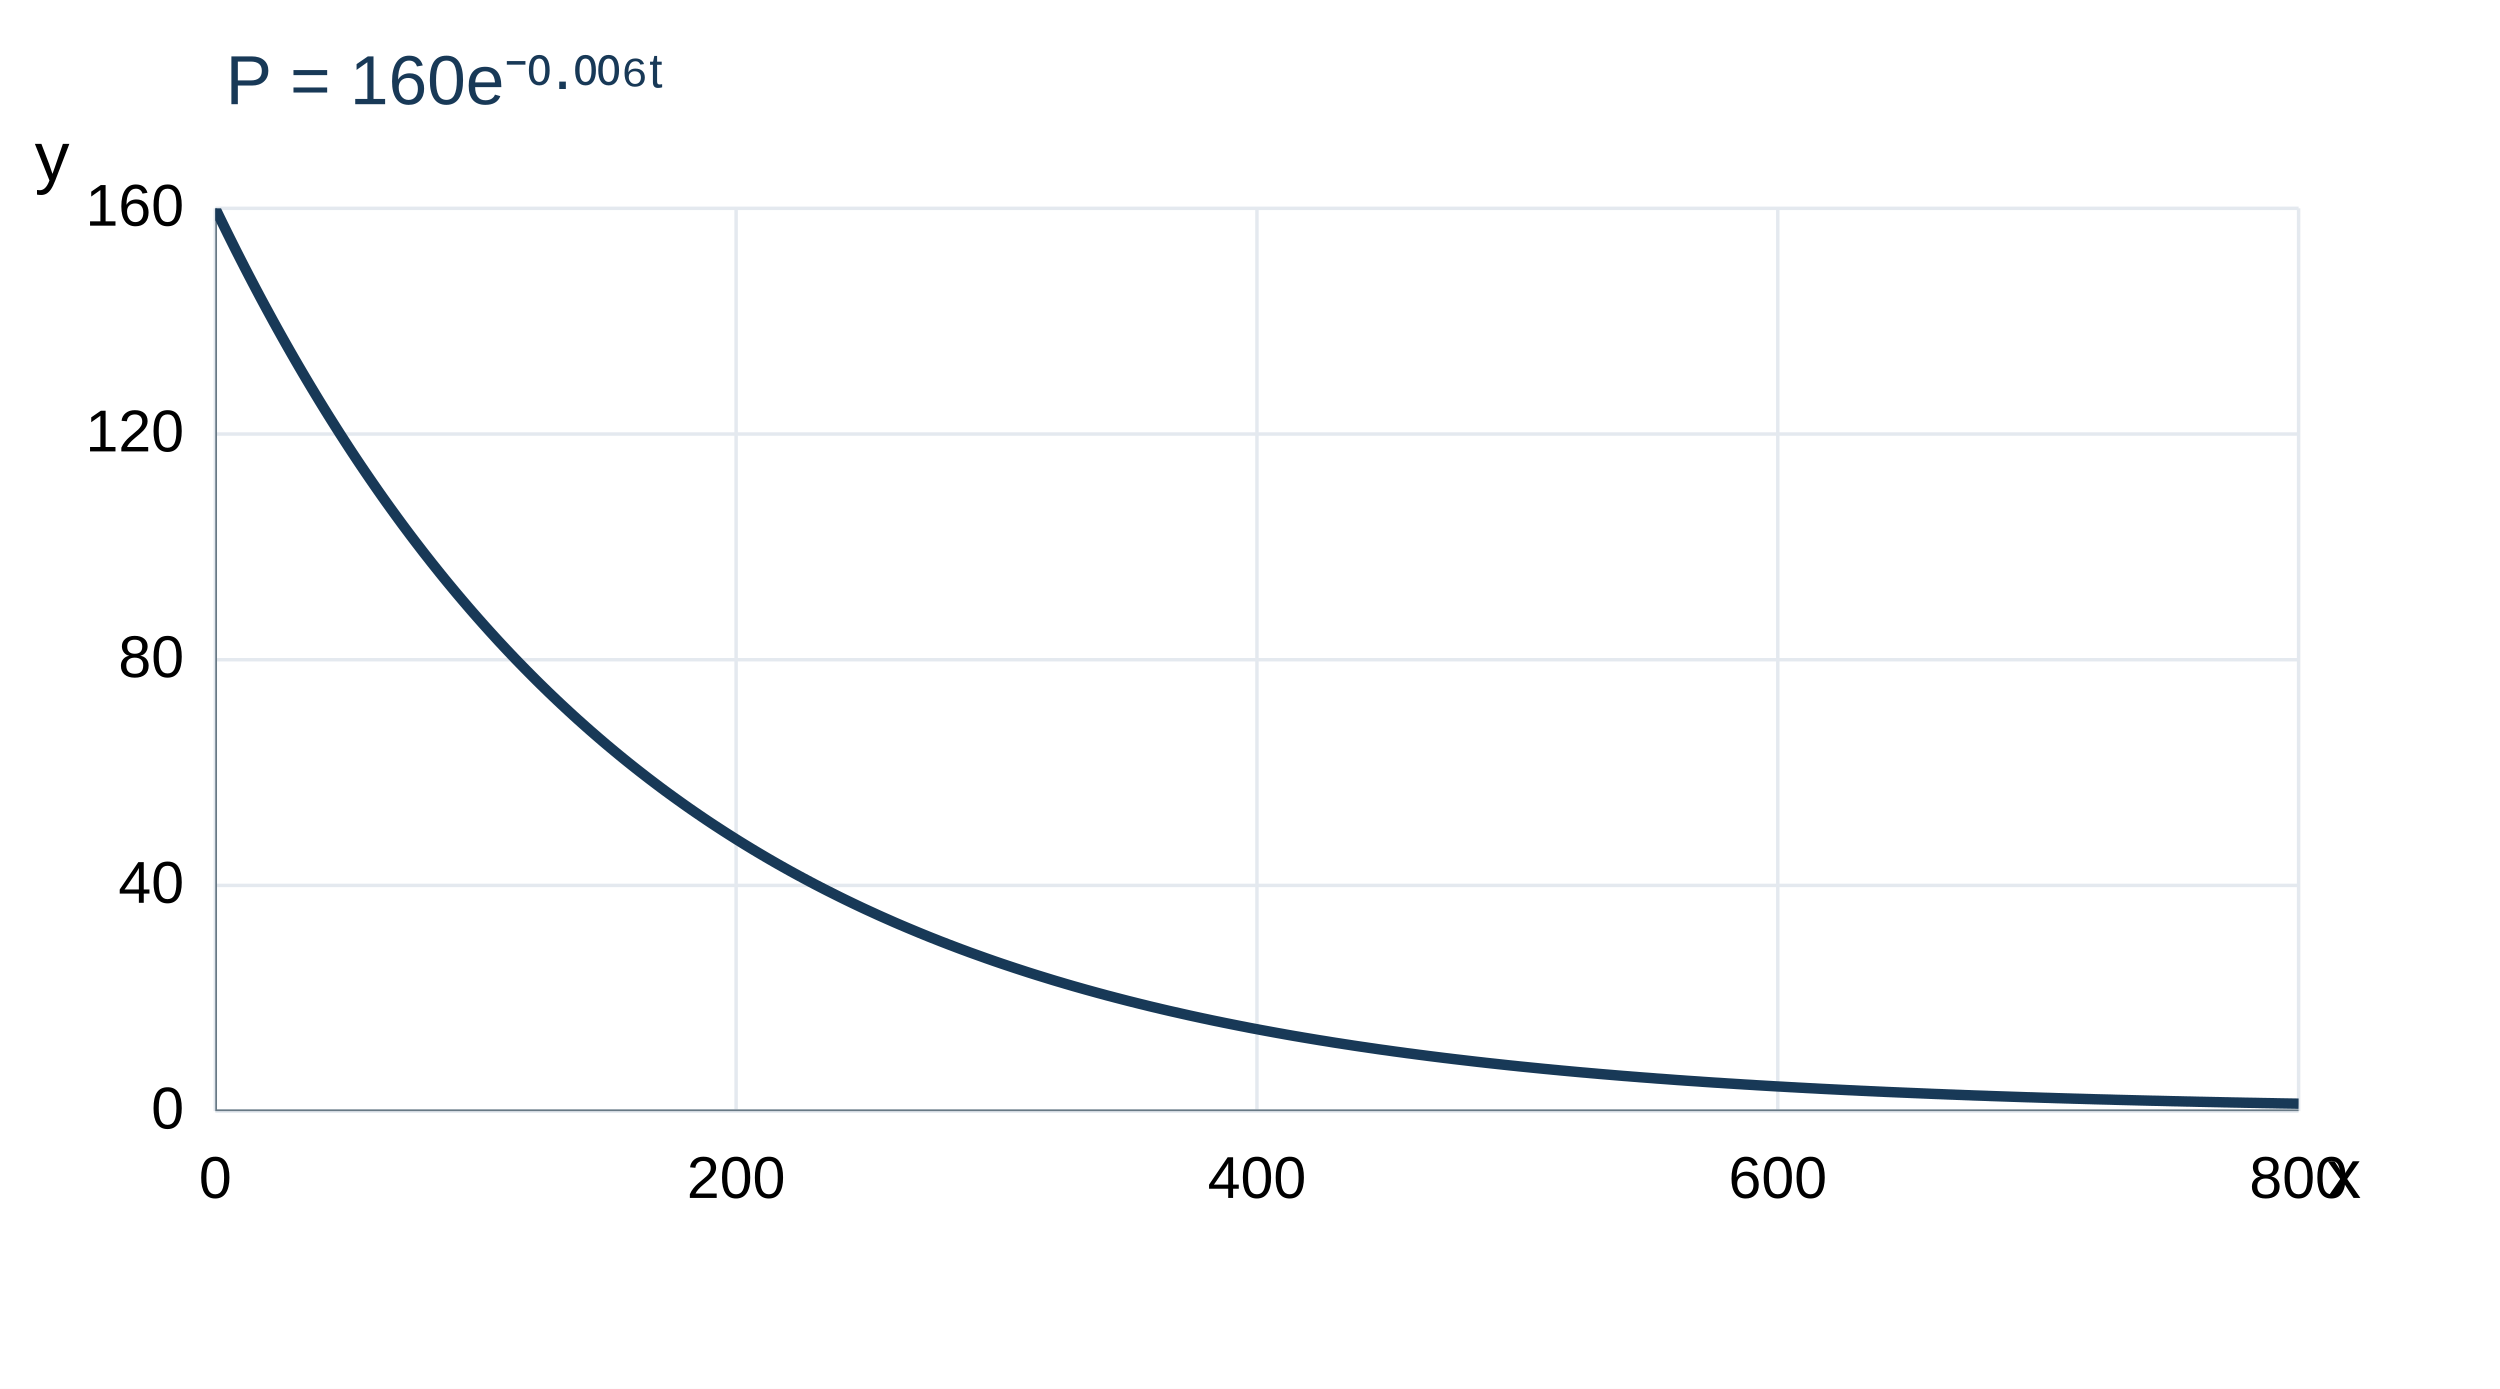
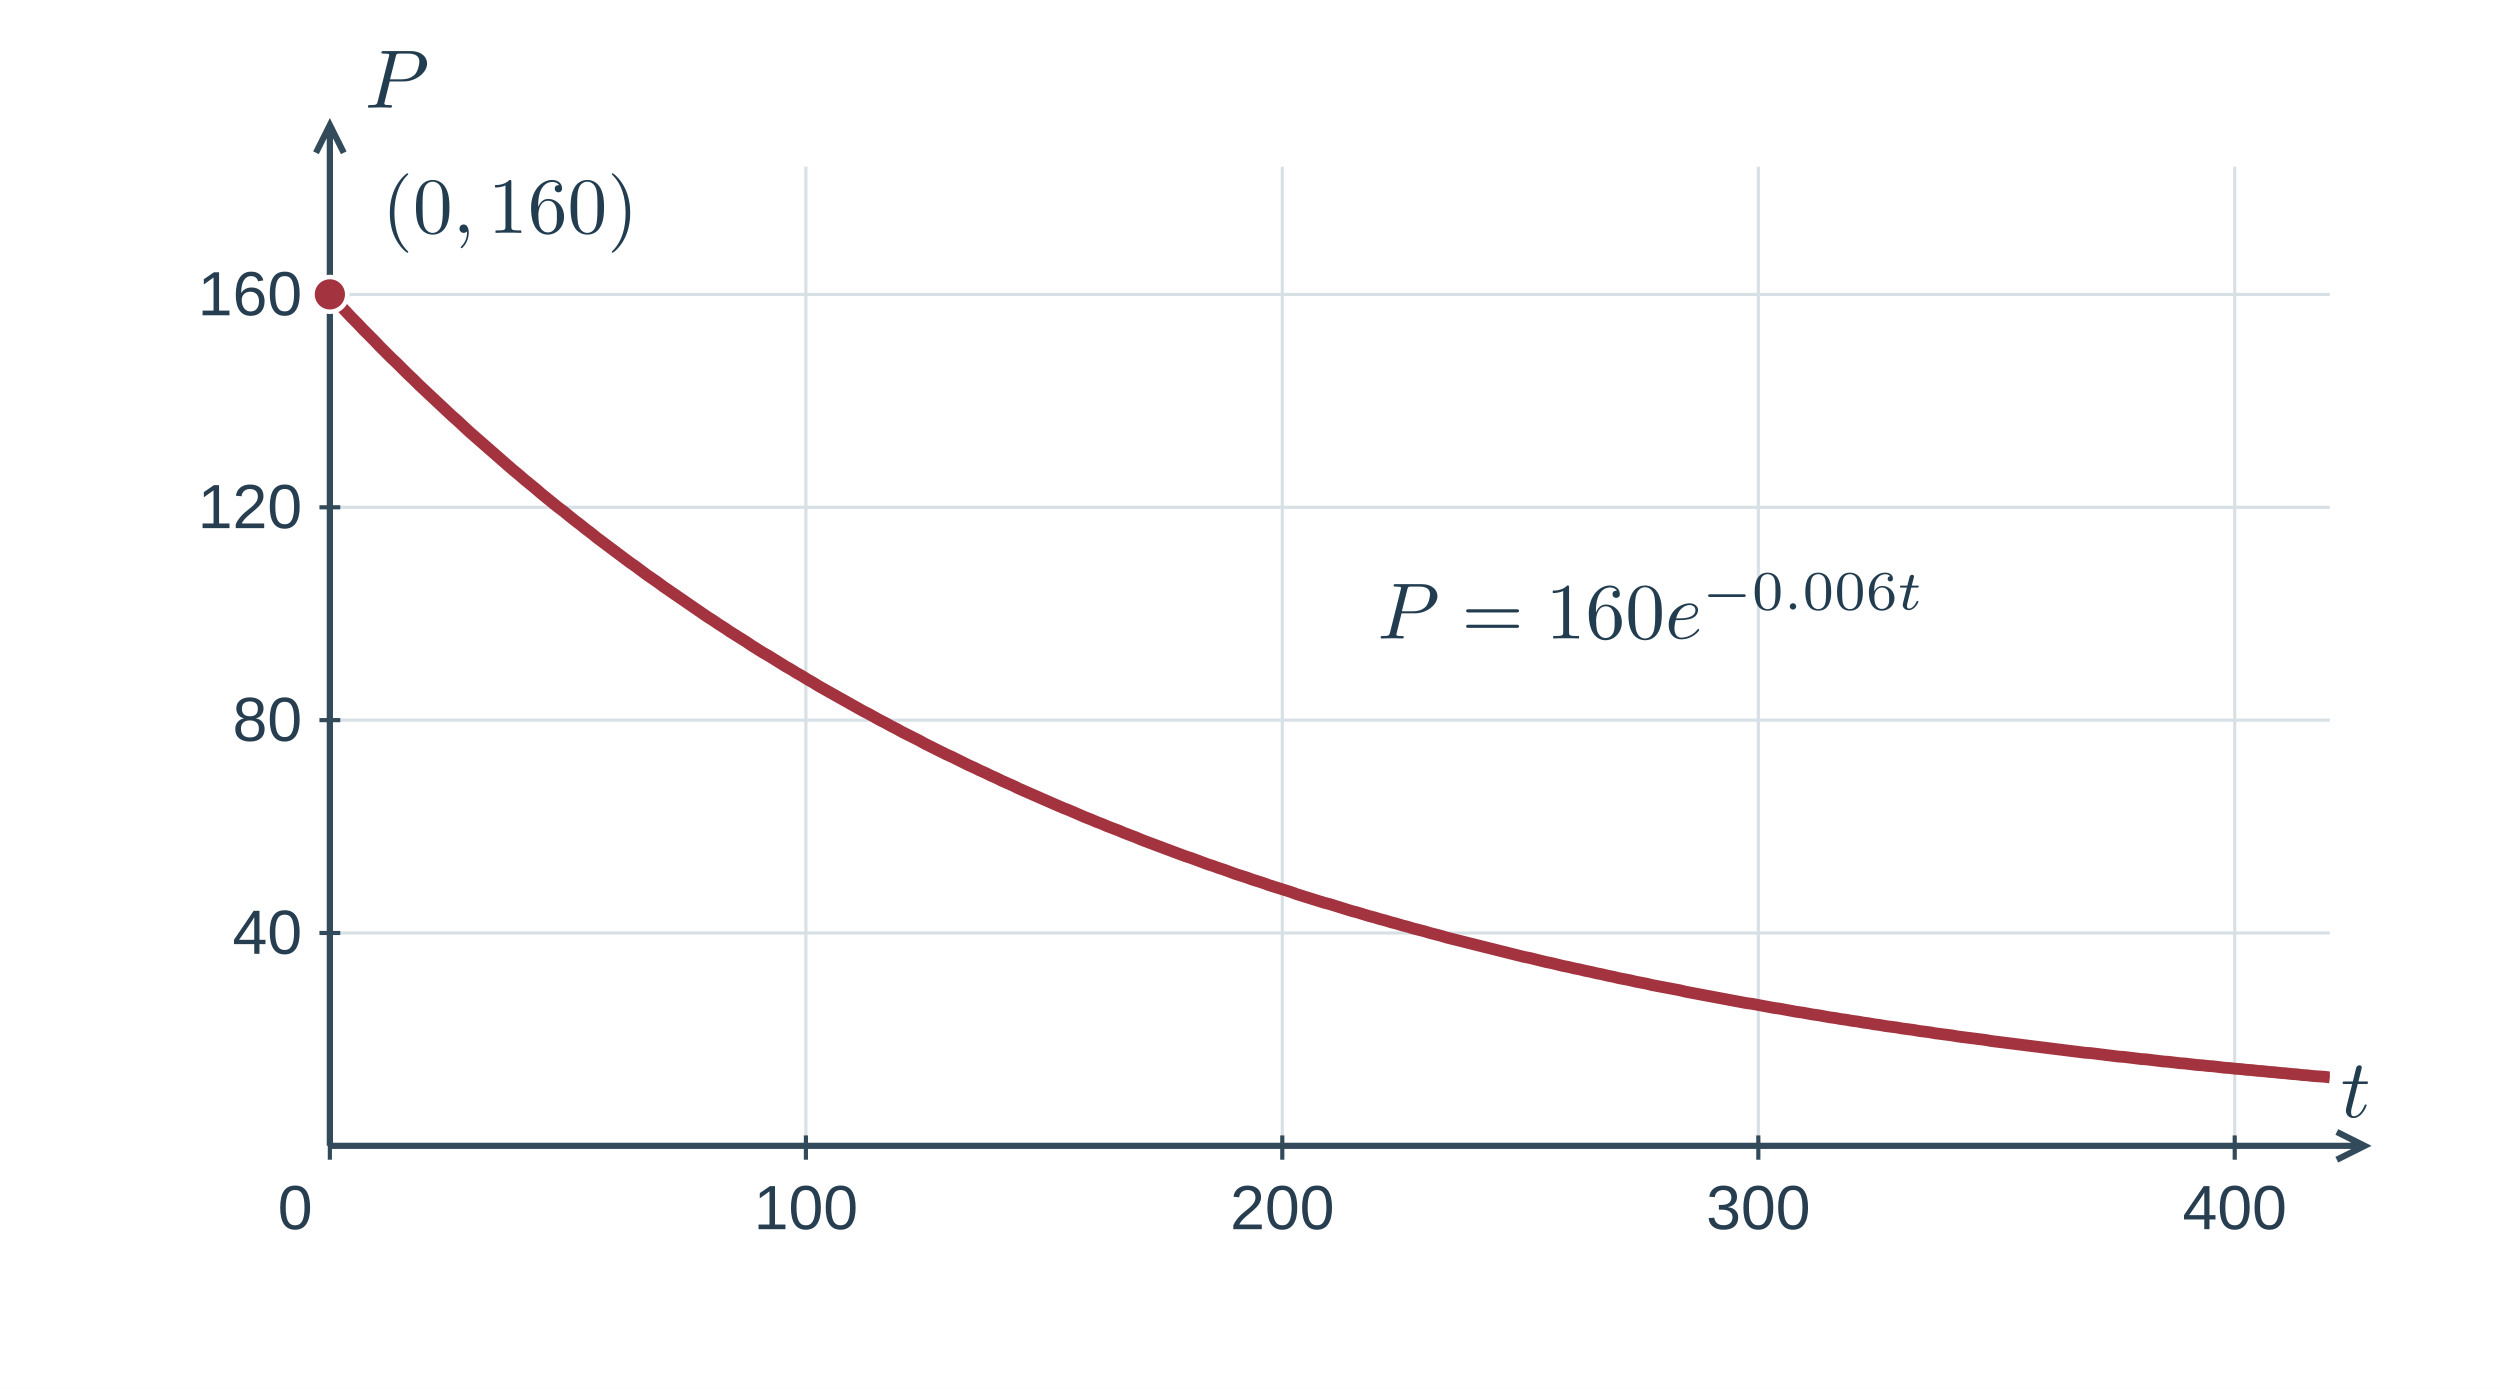
- <svg xmlns="http://www.w3.org/2000/svg" viewBox="0 0 720 400">
+ <svg xmlns="http://www.w3.org/2000/svg" xmlns:xlink="http://www.w3.org/1999/xlink" viewBox="0 0 720 400" role="img">
  <rect width="720" height="400" fill="white" />
  <defs>
    <clipPath id="plot">
-       <rect x="62" y="60" width="600" height="260" />
+       <rect x="95" y="48" width="576" height="282" />
    </clipPath>
  </defs>
-   <path d="M62.0 60 V320 M62 320.0 H662" stroke="#e4e9ef" />
-   <text x="62.0" y="345" text-anchor="middle" font-family="Arial" font-size="17">0</text>
-   <text x="53" y="325.0" text-anchor="end" font-family="Arial" font-size="17">0</text>
-   <path d="M212.0 60 V320 M62 255.0 H662" stroke="#e4e9ef" />
-   <text x="212.0" y="345" text-anchor="middle" font-family="Arial" font-size="17">200</text>
-   <text x="53" y="260.0" text-anchor="end" font-family="Arial" font-size="17">40</text>
-   <path d="M362.0 60 V320 M62 190.0 H662" stroke="#e4e9ef" />
-   <text x="362.0" y="345" text-anchor="middle" font-family="Arial" font-size="17">400</text>
-   <text x="53" y="195.0" text-anchor="end" font-family="Arial" font-size="17">80</text>
-   <path d="M512.0 60 V320 M62 125.0 H662" stroke="#e4e9ef" />
-   <text x="512.0" y="345" text-anchor="middle" font-family="Arial" font-size="17">600</text>
-   <text x="53" y="130.0" text-anchor="end" font-family="Arial" font-size="17">120</text>
-   <path d="M662.0 60 V320 M62 60.0 H662" stroke="#e4e9ef" />
-   <text x="662.0" y="345" text-anchor="middle" font-family="Arial" font-size="17">800</text>
-   <text x="53" y="65.0" text-anchor="end" font-family="Arial" font-size="17">160</text>
+   <path d="M95.0 48V330" stroke="#d7e0e5" stroke-width="0.9" fill="none" />
+   <path d="M232.1 48V330" stroke="#d7e0e5" stroke-width="0.9" fill="none" />
+   <path d="M369.3 48V330" stroke="#d7e0e5" stroke-width="0.9" fill="none" />
+   <path d="M506.4 48V330" stroke="#d7e0e5" stroke-width="0.9" fill="none" />
+   <path d="M643.6 48V330" stroke="#d7e0e5" stroke-width="0.9" fill="none" />
+   <path d="M95 330.0H671" stroke="#d7e0e5" stroke-width="0.9" fill="none" />
+   <path d="M95 268.7H671" stroke="#d7e0e5" stroke-width="0.9" fill="none" />
+   <path d="M95 207.4H671" stroke="#d7e0e5" stroke-width="0.9" fill="none" />
+   <path d="M95 146.1H671" stroke="#d7e0e5" stroke-width="0.9" fill="none" />
+   <path d="M95 84.8H671" stroke="#d7e0e5" stroke-width="0.9" fill="none" />
+   <path d="M95 330.0H681m-8 -4 8 4 -8 4M95.0 330V36m-4 8 4 -8 4 8" stroke="#324a59" stroke-width="1.8" fill="none" />
+   <path d="M95.0 327.0v7" stroke="#324a59" stroke-width="1.2" fill="none" />
+   <text x="85.0" y="354.0" text-anchor="middle" font-family="Arial, sans-serif" font-size="18" fill="#273e50">0</text>
+   <path d="M232.1 327.0v7" stroke="#324a59" stroke-width="1.2" fill="none" />
+   <text x="232.1" y="354.0" text-anchor="middle" font-family="Arial, sans-serif" font-size="18" fill="#273e50">100</text>
+   <path d="M369.3 327.0v7" stroke="#324a59" stroke-width="1.2" fill="none" />
+   <text x="369.3" y="354.0" text-anchor="middle" font-family="Arial, sans-serif" font-size="18" fill="#273e50">200</text>
+   <path d="M506.4 327.0v7" stroke="#324a59" stroke-width="1.2" fill="none" />
+   <text x="506.4" y="354.0" text-anchor="middle" font-family="Arial, sans-serif" font-size="18" fill="#273e50">300</text>
+   <path d="M643.6 327.0v7" stroke="#324a59" stroke-width="1.2" fill="none" />
+   <text x="643.6" y="354.0" text-anchor="middle" font-family="Arial, sans-serif" font-size="18" fill="#273e50">400</text>
+   <path d="M92.0 268.7h6" stroke="#324a59" stroke-width="1.2" fill="none" />
+   <text x="87.0" y="274.7" text-anchor="end" font-family="Arial, sans-serif" font-size="18" fill="#273e50">40</text>
+   <path d="M92.0 207.4h6" stroke="#324a59" stroke-width="1.2" fill="none" />
+   <text x="87.0" y="213.4" text-anchor="end" font-family="Arial, sans-serif" font-size="18" fill="#273e50">80</text>
+   <path d="M92.0 146.1h6" stroke="#324a59" stroke-width="1.2" fill="none" />
+   <text x="87.0" y="152.1" text-anchor="end" font-family="Arial, sans-serif" font-size="18" fill="#273e50">120</text>
+   <path d="M92.0 84.8h6" stroke="#324a59" stroke-width="1.2" fill="none" />
+   <text x="87.0" y="90.8" text-anchor="end" font-family="Arial, sans-serif" font-size="18" fill="#273e50">160</text>
+   <svg x="674.1" y="306.8" width="7.9" height="15.2" viewBox="76.712 56.528 3.288 6.346" fill="#233d50">
+     <defs>
+       <path id="m33-g2-116" d="M2.052-3.985H2.989C3.188-3.985 3.288-3.985 3.288-4.184C3.288-4.294 3.188-4.294 3.009-4.294H2.132C2.491-5.709 2.54-5.908 2.54-5.968C2.54-6.137 2.421-6.237 2.252-6.237C2.222-6.237 1.943-6.227 1.853-5.878L1.465-4.294H.528C.329-4.294 .229-4.294 .229-4.105C.229-3.985 .309-3.985 .508-3.985H1.385C.667-1.156 .628-.986 .628-.807C.628-.269 1.006 .11 1.544 .11C2.56 .11 3.128-1.345 3.128-1.425C3.128-1.524 3.049-1.524 3.009-1.524C2.919-1.524 2.909-1.494 2.859-1.385C2.431-.349 1.903-.11 1.564-.11C1.355-.11 1.255-.239 1.255-.568C1.255-.807 1.275-.877 1.315-1.046L2.052-3.985Z" />
+     </defs>
+     <g id="m33-page27">
+       <use x="76.712" y="62.765" xlink:href="#m33-g2-116" />
+     </g>
+   </svg>
+   <svg x="105.0" y="14.7" width="18.0" height="16.3" viewBox="76.712 55.96 7.512 6.804" fill="#233d50">
+     <defs>
+       <path id="m34-g2-80" d="M3.019-3.148H4.712C6.127-3.148 7.512-4.184 7.512-5.3C7.512-6.067 6.854-6.804 5.549-6.804H2.321C2.132-6.804 2.022-6.804 2.022-6.615C2.022-6.496 2.112-6.496 2.311-6.496C2.441-6.496 2.62-6.486 2.74-6.476C2.899-6.456 2.959-6.426 2.959-6.316C2.959-6.276 2.949-6.247 2.919-6.127L1.584-.777C1.484-.389 1.465-.309 .677-.309C.508-.309 .399-.309 .399-.12C.399 0 .518 0 .548 0C.827 0 1.534-.03 1.813-.03C2.022-.03 2.242-.02 2.451-.02C2.67-.02 2.889 0 3.098 0C3.168 0 3.298 0 3.298-.199C3.298-.309 3.208-.309 3.019-.309C2.65-.309 2.371-.309 2.371-.488C2.371-.548 2.391-.598 2.401-.658L3.019-3.148ZM3.736-6.117C3.826-6.466 3.846-6.496 4.274-6.496H5.23C6.057-6.496 6.585-6.227 6.585-5.539C6.585-5.151 6.386-4.294 5.998-3.935C5.499-3.487 4.902-3.407 4.463-3.407H3.059L3.736-6.117Z" />
+     </defs>
+     <g id="m34-page28">
+       <use x="76.712" y="62.765" xlink:href="#m34-g2-80" />
+     </g>
+   </svg>
  <g clip-path="url(#plot)">
-     <path d="M62 320.0 H662 M62.0 320 V60" stroke="#687985" />
-     <polyline points="62.00,60.00 63.20,62.48 64.40,64.94 65.60,67.38 66.80,69.79 68.00,72.19 69.20,74.55 70.40,76.90 71.60,79.22 72.80,81.52 74.00,83.80 75.20,86.06 76.40,88.29 77.60,90.50 78.80,92.70 80.00,94.87 81.20,97.02 82.40,99.15 83.60,101.26 84.80,103.35 86.00,105.42 87.20,107.47 88.40,109.50 89.60,111.51 90.80,113.50 92.00,115.48 93.20,117.43 94.40,119.37 95.60,121.28 96.80,123.18 98.00,125.06 99.20,126.92 100.40,128.77 101.60,130.60 102.80,132.41 104.00,134.20 105.20,135.97 106.40,137.73 107.60,139.47 108.80,141.20 110.00,142.91 111.20,144.60 112.40,146.27 113.60,147.93 114.80,149.58 116.00,151.21 117.20,152.82 118.40,154.42 119.60,156.00 120.80,157.56 122.00,159.12 123.20,160.65 124.40,162.18 125.60,163.68 126.80,165.18 128.00,166.66 129.20,168.12 130.40,169.57 131.60,171.01 132.80,172.43 134.00,173.84 135.20,175.24 136.40,176.62 137.60,177.99 138.80,179.35 140.00,180.69 141.20,182.02 142.40,183.34 143.60,184.65 144.80,185.94 146.00,187.22 147.20,188.49 148.40,189.75 149.60,190.99 150.80,192.22 152.00,193.44 153.20,194.65 154.40,195.85 155.60,197.04 156.80,198.21 158.00,199.38 159.20,200.53 160.40,201.67 161.60,202.80 162.80,203.92 164.00,205.03 165.20,206.13 166.40,207.22 167.60,208.29 168.80,209.36 170.00,210.42 171.20,211.46 172.40,212.50 173.60,213.53 174.80,214.55 176.00,215.55 177.20,216.55 178.40,217.54 179.60,218.52 180.80,219.49 182.00,220.45 183.20,221.40 184.40,222.34 185.60,223.27 186.80,224.20 188.00,225.11 189.20,226.02 190.40,226.92 191.60,227.81 192.80,228.69 194.00,229.56 195.20,230.42 196.40,231.28 197.60,232.13 198.80,232.97 200.00,233.80 201.20,234.62 202.40,235.44 203.60,236.25 204.80,237.05 206.00,237.84 207.20,238.62 208.40,239.40 209.60,240.17 210.80,240.93 212.00,241.69 213.20,242.44 214.40,243.18 215.60,243.91 216.80,244.64 218.00,245.36 219.20,246.07 220.40,246.78 221.60,247.48 222.80,248.17 224.00,248.86 225.20,249.54 226.40,250.21 227.60,250.88 228.80,251.54 230.00,252.19 231.20,252.84 232.40,253.48 233.60,254.12 234.80,254.75 236.00,255.37 237.20,255.99 238.40,256.60 239.60,257.20 240.80,257.80 242.00,258.40 243.20,258.99 244.40,259.57 245.60,260.15 246.80,260.72 248.00,261.29 249.20,261.85 250.40,262.40 251.60,262.95 252.80,263.50 254.00,264.04 255.20,264.57 256.40,265.10 257.60,265.63 258.80,266.15 260.00,266.66 261.20,267.17 262.40,267.67 263.60,268.17 264.80,268.67 266.00,269.16 267.20,269.65 268.40,270.13 269.60,270.60 270.80,271.08 272.00,271.54 273.20,272.01 274.40,272.46 275.60,272.92 276.80,273.37 278.00,273.81 279.20,274.26 280.40,274.69 281.60,275.12 282.80,275.55 284.00,275.98 285.20,276.40 286.40,276.82 287.60,277.23 288.80,277.64 290.00,278.04 291.20,278.44 292.40,278.84 293.60,279.23 294.80,279.62 296.00,280.01 297.20,280.39 298.40,280.77 299.60,281.14 300.80,281.51 302.00,281.88 303.20,282.25 304.40,282.61 305.60,282.96 306.80,283.32 308.00,283.67 309.20,284.02 310.40,284.36 311.60,284.70 312.80,285.04 314.00,285.37 315.20,285.70 316.40,286.03 317.60,286.35 318.80,286.68 320.00,286.99 321.20,287.31 322.40,287.62 323.60,287.93 324.80,288.24 326.00,288.54 327.20,288.84 328.40,289.14 329.60,289.43 330.80,289.73 332.00,290.02 333.20,290.30 334.40,290.59 335.60,290.87 336.80,291.15 338.00,291.42 339.20,291.69 340.40,291.96 341.60,292.23 342.80,292.50 344.00,292.76 345.20,293.02 346.40,293.28 347.60,293.53 348.80,293.79 350.00,294.04 351.20,294.28 352.40,294.53 353.60,294.77 354.80,295.01 356.00,295.25 357.20,295.49 358.40,295.72 359.60,295.96 360.80,296.19 362.00,296.41 363.20,296.64 364.40,296.86 365.60,297.08 366.80,297.30 368.00,297.52 369.20,297.73 370.40,297.95 371.60,298.16 372.80,298.37 374.00,298.57 375.20,298.78 376.40,298.98 377.60,299.18 378.80,299.38 380.00,299.58 381.20,299.77 382.40,299.96 383.60,300.16 384.80,300.35 386.00,300.53 387.20,300.72 388.40,300.90 389.60,301.09 390.80,301.27 392.00,301.45 393.20,301.62 394.40,301.80 395.60,301.97 396.80,302.15 398.00,302.32 399.20,302.48 400.40,302.65 401.60,302.82 402.80,302.98 404.00,303.14 405.20,303.31 406.40,303.46 407.60,303.62 408.80,303.78 410.00,303.93 411.20,304.09 412.40,304.24 413.60,304.39 414.80,304.54 416.00,304.69 417.20,304.83 418.40,304.98 419.60,305.12 420.80,305.26 422.00,305.40 423.20,305.54 424.40,305.68 425.60,305.82 426.80,305.95 428.00,306.09 429.20,306.22 430.40,306.35 431.60,306.48 432.80,306.61 434.00,306.74 435.20,306.87 436.40,306.99 437.60,307.12 438.80,307.24 440.00,307.36 441.20,307.48 442.40,307.60 443.60,307.72 444.80,307.84 446.00,307.95 447.20,308.07 448.40,308.18 449.60,308.30 450.80,308.41 452.00,308.52 453.20,308.63 454.40,308.74 455.60,308.85 456.80,308.95 458.00,309.06 459.20,309.16 460.40,309.27 461.60,309.37 462.80,309.47 464.00,309.57 465.20,309.67 466.40,309.77 467.60,309.87 468.80,309.96 470.00,310.06 471.20,310.15 472.40,310.25 473.60,310.34 474.80,310.43 476.00,310.52 477.20,310.62 478.40,310.70 479.60,310.79 480.80,310.88 482.00,310.97 483.20,311.06 484.40,311.14 485.60,311.23 486.80,311.31 488.00,311.39 489.20,311.47 490.40,311.56 491.60,311.64 492.80,311.72 494.00,311.80 495.20,311.87 496.40,311.95 497.60,312.03 498.80,312.10 500.00,312.18 501.20,312.25 502.40,312.33 503.60,312.40 504.80,312.47 506.00,312.55 507.20,312.62 508.40,312.69 509.60,312.76 510.80,312.83 512.00,312.90 513.20,312.96 514.40,313.03 515.60,313.10 516.80,313.16 518.00,313.23 519.20,313.29 520.40,313.36 521.60,313.42 522.80,313.48 524.00,313.55 525.20,313.61 526.40,313.67 527.60,313.73 528.80,313.79 530.00,313.85 531.20,313.91 532.40,313.97 533.60,314.02 534.80,314.08 536.00,314.14 537.20,314.19 538.40,314.25 539.60,314.30 540.80,314.36 542.00,314.41 543.20,314.47 544.40,314.52 545.60,314.57 546.80,314.62 548.00,314.67 549.20,314.72 550.40,314.77 551.60,314.82 552.80,314.87 554.00,314.92 555.20,314.97 556.40,315.02 557.60,315.07 558.80,315.11 560.00,315.16 561.20,315.21 562.40,315.25 563.60,315.30 564.80,315.34 566.00,315.39 567.20,315.43 568.40,315.48 569.60,315.52 570.80,315.56 572.00,315.60 573.20,315.65 574.40,315.69 575.60,315.73 576.80,315.77 578.00,315.81 579.20,315.85 580.40,315.89 581.60,315.93 582.80,315.97 584.00,316.01 585.20,316.04 586.40,316.08 587.60,316.12 588.80,316.16 590.00,316.19 591.20,316.23 592.40,316.27 593.60,316.30 594.80,316.34 596.00,316.37 597.20,316.41 598.40,316.44 599.60,316.47 600.80,316.51 602.00,316.54 603.20,316.58 604.40,316.61 605.60,316.64 606.80,316.67 608.00,316.70 609.20,316.74 610.40,316.77 611.60,316.80 612.80,316.83 614.00,316.86 615.20,316.89 616.40,316.92 617.60,316.95 618.80,316.98 620.00,317.01 621.20,317.03 622.40,317.06 623.60,317.09 624.80,317.12 626.00,317.15 627.20,317.17 628.40,317.20 629.60,317.23 630.80,317.25 632.00,317.28 633.20,317.31 634.40,317.33 635.60,317.36 636.80,317.38 638.00,317.41 639.20,317.43 640.40,317.46 641.60,317.48 642.80,317.51 644.00,317.53 645.20,317.55 646.40,317.58 647.60,317.60 648.80,317.62 650.00,317.64 651.20,317.67 652.40,317.69 653.60,317.71 654.80,317.73 656.00,317.76 657.20,317.78 658.40,317.80 659.60,317.82 660.80,317.84 662.00,317.86" fill="none" stroke="#183957" stroke-width="3" />
+     <path d="M95.0 84.8 L96.6 86.5 L98.2 88.2 L99.8 89.9 L101.4 91.6 L103.0 93.2 L104.6 94.9 L106.2 96.5 L107.8 98.1 L109.4 99.8 L111.0 101.4 L112.6 103.0 L114.2 104.5 L115.8 106.1 L117.4 107.7 L119.0 109.2 L120.6 110.8 L122.2 112.3 L123.8 113.8 L125.4 115.3 L127.0 116.8 L128.6 118.3 L130.2 119.8 L131.8 121.2 L133.4 122.7 L135.0 124.2 L136.6 125.6 L138.2 127.0 L139.8 128.4 L141.4 129.8 L143.0 131.2 L144.6 132.6 L146.2 134.0 L147.8 135.4 L149.4 136.7 L151.0 138.1 L152.6 139.4 L154.2 140.7 L155.8 142.1 L157.4 143.4 L159.0 144.7 L160.6 146.0 L162.2 147.2 L163.8 148.5 L165.4 149.8 L167.0 151.0 L168.6 152.3 L170.2 153.5 L171.8 154.8 L173.4 156.0 L175.0 157.2 L176.6 158.4 L178.2 159.6 L179.8 160.8 L181.4 162.0 L183.0 163.1 L184.6 164.3 L186.2 165.5 L187.8 166.6 L189.4 167.7 L191.0 168.9 L192.6 170.0 L194.2 171.1 L195.8 172.2 L197.4 173.3 L199.0 174.4 L200.6 175.5 L202.2 176.6 L203.8 177.7 L205.4 178.7 L207.0 179.8 L208.6 180.8 L210.2 181.9 L211.8 182.9 L213.4 183.9 L215.0 184.9 L216.6 186.0 L218.2 187.0 L219.8 188.0 L221.4 188.9 L223.0 189.9 L224.6 190.9 L226.2 191.9 L227.8 192.8 L229.4 193.8 L231.0 194.7 L232.6 195.7 L234.2 196.6 L235.8 197.6 L237.4 198.5 L239.0 199.4 L240.6 200.3 L242.2 201.2 L243.8 202.1 L245.4 203.0 L247.0 203.9 L248.6 204.8 L250.2 205.6 L251.8 206.5 L253.4 207.4 L255.0 208.2 L256.6 209.1 L258.2 209.9 L259.8 210.8 L261.4 211.6 L263.0 212.4 L264.6 213.2 L266.2 214.1 L267.8 214.9 L269.4 215.7 L271.0 216.5 L272.6 217.3 L274.2 218.0 L275.8 218.8 L277.4 219.6 L279.0 220.4 L280.6 221.1 L282.2 221.9 L283.8 222.6 L285.4 223.4 L287.0 224.1 L288.6 224.9 L290.2 225.6 L291.8 226.3 L293.4 227.1 L295.0 227.8 L296.6 228.5 L298.2 229.2 L299.8 229.9 L301.4 230.6 L303.0 231.3 L304.6 232.0 L306.2 232.7 L307.8 233.3 L309.4 234.0 L311.0 234.7 L312.6 235.4 L314.2 236.0 L315.8 236.7 L317.4 237.3 L319.0 238.0 L320.6 238.6 L322.2 239.2 L323.8 239.9 L325.4 240.5 L327.0 241.1 L328.6 241.8 L330.2 242.4 L331.8 243.0 L333.4 243.6 L335.0 244.2 L336.6 244.8 L338.2 245.4 L339.8 246.0 L341.4 246.6 L343.0 247.1 L344.6 247.7 L346.2 248.3 L347.8 248.9 L349.4 249.4 L351.0 250.0 L352.6 250.5 L354.2 251.1 L355.8 251.7 L357.4 252.2 L359.0 252.7 L360.6 253.3 L362.2 253.8 L363.8 254.3 L365.4 254.9 L367.0 255.4 L368.6 255.9 L370.2 256.4 L371.8 256.9 L373.4 257.5 L375.0 258.0 L376.6 258.5 L378.2 259.0 L379.8 259.5 L381.4 260.0 L383.0 260.4 L384.6 260.9 L386.2 261.4 L387.8 261.9 L389.4 262.4 L391.0 262.8 L392.6 263.3 L394.2 263.8 L395.8 264.2 L397.4 264.7 L399.0 265.1 L400.6 265.6 L402.2 266.0 L403.8 266.5 L405.4 266.9 L407.0 267.4 L408.6 267.8 L410.2 268.2 L411.8 268.7 L413.4 269.1 L415.0 269.5 L416.6 270.0 L418.2 270.4 L419.8 270.8 L421.4 271.2 L423.0 271.6 L424.6 272.0 L426.2 272.4 L427.8 272.8 L429.4 273.2 L431.0 273.6 L432.6 274.0 L434.2 274.4 L435.8 274.8 L437.4 275.2 L439.0 275.6 L440.6 275.9 L442.2 276.3 L443.8 276.7 L445.4 277.1 L447.0 277.4 L448.6 277.8 L450.2 278.2 L451.8 278.5 L453.4 278.9 L455.0 279.2 L456.6 279.6 L458.2 279.9 L459.8 280.3 L461.4 280.6 L463.0 281.0 L464.6 281.3 L466.2 281.7 L467.8 282.0 L469.4 282.3 L471.0 282.7 L472.6 283.0 L474.2 283.3 L475.8 283.7 L477.4 284.0 L479.0 284.3 L480.6 284.6 L482.2 284.9 L483.8 285.2 L485.4 285.6 L487.0 285.9 L488.6 286.2 L490.2 286.5 L491.8 286.8 L493.4 287.1 L495.0 287.4 L496.6 287.7 L498.2 288.0 L499.8 288.3 L501.4 288.6 L503.0 288.9 L504.6 289.1 L506.2 289.4 L507.8 289.7 L509.4 290.0 L511.0 290.3 L512.6 290.5 L514.2 290.8 L515.8 291.1 L517.4 291.4 L519.0 291.6 L520.6 291.9 L522.2 292.2 L523.8 292.4 L525.4 292.7 L527.0 293.0 L528.6 293.2 L530.2 293.5 L531.8 293.7 L533.4 294.0 L535.0 294.2 L536.6 294.5 L538.2 294.7 L539.8 295.0 L541.4 295.2 L543.0 295.5 L544.6 295.7 L546.2 295.9 L547.8 296.2 L549.4 296.4 L551.0 296.6 L552.6 296.9 L554.2 297.1 L555.8 297.3 L557.4 297.6 L559.0 297.8 L560.6 298.0 L562.2 298.2 L563.8 298.5 L565.4 298.7 L567.0 298.9 L568.6 299.1 L570.2 299.3 L571.8 299.5 L573.4 299.8 L575.0 300.0 L576.6 300.2 L578.2 300.4 L579.8 300.6 L581.4 300.8 L583.0 301.0 L584.6 301.2 L586.2 301.4 L587.8 301.6 L589.4 301.8 L591.0 302.0 L592.6 302.2 L594.2 302.4 L595.8 302.6 L597.4 302.8 L599.0 303.0 L600.6 303.2 L602.2 303.3 L603.8 303.5 L605.4 303.7 L607.0 303.9 L608.6 304.1 L610.2 304.3 L611.8 304.4 L613.4 304.6 L615.0 304.8 L616.6 305.0 L618.2 305.1 L619.8 305.3 L621.4 305.5 L623.0 305.7 L624.6 305.8 L626.2 306.0 L627.8 306.2 L629.4 306.3 L631.0 306.5 L632.6 306.7 L634.2 306.8 L635.8 307.0 L637.4 307.1 L639.0 307.3 L640.6 307.5 L642.2 307.6 L643.8 307.8 L645.4 307.9 L647.0 308.1 L648.6 308.2 L650.2 308.4 L651.8 308.5 L653.4 308.7 L655.0 308.8 L656.6 309.0 L658.2 309.1 L659.8 309.3 L661.4 309.4 L663.0 309.6 L664.6 309.7 L666.2 309.9 L667.8 310.0 L669.4 310.1 L671.0 310.3" stroke="#a2333f" stroke-width="3.4" fill="none" />
  </g>
-   <text x="65" y="30" font-family="Arial" font-size="20" fill="#183957">P = 160e⁻⁰·⁰⁰⁶ᵗ</text>
-   <text x="670" y="345" font-family="Arial" font-size="20">x</text>
-   <text x="10" y="52" font-family="Arial" font-size="20">y</text>
+   <circle cx="95.00" cy="84.78" r="5" fill="#a2333f" stroke="white" stroke-width="1.3" />
+   <svg x="110.0" y="49.9" width="71.5" height="22.9" viewBox="76.712 55.293 31.107 9.963" fill="#233d50">
+     <defs>
+       <path id="m39-g2-59" d="M2.022-.01C2.022-.667 1.773-1.056 1.385-1.056C1.056-1.056 .857-.807 .857-.528C.857-.259 1.056 0 1.385 0C1.504 0 1.634-.04 1.733-.13C1.763-.149 1.773-.159 1.783-.159S1.803-.149 1.803-.01C1.803 .727 1.455 1.325 1.126 1.654C1.016 1.763 1.016 1.783 1.016 1.813C1.016 1.883 1.066 1.923 1.116 1.923C1.225 1.923 2.022 1.156 2.022-.01Z" />
+       <path id="m39-g4-40" d="M3.298 2.391C3.298 2.361 3.298 2.341 3.128 2.172C1.883 .917 1.564-.966 1.564-2.491C1.564-4.224 1.943-5.958 3.168-7.203C3.298-7.323 3.298-7.342 3.298-7.372C3.298-7.442 3.258-7.472 3.198-7.472C3.098-7.472 2.202-6.795 1.614-5.529C1.106-4.433 .986-3.328 .986-2.491C.986-1.714 1.096-.508 1.644 .618C2.242 1.843 3.098 2.491 3.198 2.491C3.258 2.491 3.298 2.461 3.298 2.391Z" />
+       <path id="m39-g4-41" d="M2.879-2.491C2.879-3.268 2.77-4.473 2.222-5.599C1.624-6.824 .767-7.472 .667-7.472C.608-7.472 .568-7.432 .568-7.372C.568-7.342 .568-7.323 .757-7.143C1.733-6.157 2.301-4.573 2.301-2.491C2.301-.787 1.933 .966 .697 2.222C.568 2.341 .568 2.361 .568 2.391C.568 2.451 .608 2.491 .667 2.491C.767 2.491 1.664 1.813 2.252 .548C2.76-.548 2.879-1.654 2.879-2.491Z" />
+       <path id="m39-g4-48" d="M4.583-3.188C4.583-3.985 4.533-4.782 4.184-5.519C3.726-6.476 2.909-6.635 2.491-6.635C1.893-6.635 1.166-6.376 .757-5.45C.438-4.762 .389-3.985 .389-3.188C.389-2.441 .428-1.544 .837-.787C1.265 .02 1.993 .219 2.481 .219C3.019 .219 3.776 .01 4.214-.936C4.533-1.624 4.583-2.401 4.583-3.188ZM2.481 0C2.092 0 1.504-.249 1.325-1.205C1.215-1.803 1.215-2.72 1.215-3.308C1.215-3.945 1.215-4.603 1.295-5.141C1.484-6.326 2.232-6.416 2.481-6.416C2.809-6.416 3.467-6.237 3.656-5.25C3.756-4.692 3.756-3.935 3.756-3.308C3.756-2.56 3.756-1.883 3.646-1.245C3.497-.299 2.929 0 2.481 0Z" />
+       <path id="m39-g4-49" d="M2.929-6.376C2.929-6.615 2.929-6.635 2.7-6.635C2.082-5.998 1.205-5.998 .887-5.998V-5.689C1.086-5.689 1.674-5.689 2.192-5.948V-.787C2.192-.428 2.162-.309 1.265-.309H.946V0C1.295-.03 2.162-.03 2.56-.03S3.826-.03 4.174 0V-.309H3.856C2.959-.309 2.929-.418 2.929-.787V-6.376Z" />
+       <path id="m39-g4-54" d="M1.315-3.268V-3.507C1.315-6.027 2.55-6.386 3.059-6.386C3.298-6.386 3.716-6.326 3.935-5.988C3.786-5.988 3.387-5.988 3.387-5.539C3.387-5.23 3.626-5.081 3.846-5.081C4.005-5.081 4.304-5.171 4.304-5.559C4.304-6.157 3.866-6.635 3.039-6.635C1.763-6.635 .418-5.35 .418-3.148C.418-.488 1.574 .219 2.501 .219C3.606 .219 4.553-.717 4.553-2.032C4.553-3.298 3.666-4.254 2.56-4.254C1.883-4.254 1.514-3.746 1.315-3.268ZM2.501-.06C1.873-.06 1.574-.658 1.514-.807C1.335-1.275 1.335-2.072 1.335-2.252C1.335-3.029 1.654-4.025 2.55-4.025C2.71-4.025 3.168-4.025 3.477-3.407C3.656-3.039 3.656-2.531 3.656-2.042C3.656-1.564 3.656-1.066 3.487-.707C3.188-.11 2.73-.06 2.501-.06Z" />
+     </defs>
+     <g id="m39-page29">
+       <use x="76.712" y="62.765" xlink:href="#m39-g4-40" />
+       <use x="80.587" y="62.765" xlink:href="#m39-g4-48" />
+       <use x="85.568" y="62.765" xlink:href="#m39-g2-59" />
+       <use x="89.996" y="62.765" xlink:href="#m39-g4-49" />
+       <use x="94.977" y="62.765" xlink:href="#m39-g4-54" />
+       <use x="99.959" y="62.765" xlink:href="#m39-g4-48" />
+       <use x="104.94" y="62.765" xlink:href="#m39-g4-41" />
+     </g>
+   </svg>
+   <svg x="396.7" y="164.9" width="155.9" height="19.5" viewBox="76.712 54.519 67.774 8.465" fill="#233d50">
+     <defs>
+       <path id="m40-g3-58" d="M1.583-.398C1.583-.649 1.374-.802 1.186-.802C.955-.802 .781-.614 .781-.404C.781-.153 .99 0 1.179 0C1.409 0 1.583-.188 1.583-.398Z" />
+       <path id="m40-g3-116" d="M1.716-2.755H2.427C2.559-2.755 2.65-2.755 2.65-2.908C2.65-3.006 2.559-3.006 2.441-3.006H1.778L2.036-4.038C2.043-4.073 2.057-4.108 2.057-4.135C2.057-4.261 1.96-4.359 1.82-4.359C1.646-4.359 1.541-4.24 1.492-4.059C1.444-3.884 1.534-4.219 1.227-3.006H.516C.384-3.006 .293-3.006 .293-2.852C.293-2.755 .377-2.755 .502-2.755H1.165L.753-1.109C.711-.934 .649-.683 .649-.593C.649-.181 .997 .07 1.395 .07C2.169 .07 2.608-.907 2.608-.997S2.518-1.088 2.497-1.088C2.413-1.088 2.406-1.074 2.35-.955C2.155-.516 1.799-.126 1.416-.126C1.269-.126 1.172-.216 1.172-.467C1.172-.537 1.2-.683 1.213-.753L1.716-2.755Z" />
+       <path id="m40-g5-48" d="M3.599-2.225C3.599-2.992 3.508-3.543 3.187-4.031C2.971-4.352 2.538-4.631 1.981-4.631C.363-4.631 .363-2.727 .363-2.225S.363 .139 1.981 .139S3.599-1.723 3.599-2.225ZM1.981-.056C1.66-.056 1.234-.244 1.095-.816C.997-1.227 .997-1.799 .997-2.315C.997-2.824 .997-3.354 1.102-3.738C1.248-4.289 1.695-4.435 1.981-4.435C2.357-4.435 2.72-4.205 2.845-3.801C2.957-3.424 2.964-2.922 2.964-2.315C2.964-1.799 2.964-1.283 2.873-.844C2.734-.209 2.26-.056 1.981-.056Z" />
+       <path id="m40-g5-54" d="M1.046-2.28C1.046-2.852 1.095-3.368 1.36-3.794C1.597-4.17 1.974-4.428 2.42-4.428C2.629-4.428 2.908-4.373 3.048-4.184C2.873-4.17 2.727-4.052 2.727-3.85C2.727-3.675 2.845-3.522 3.055-3.522S3.389-3.661 3.389-3.864C3.389-4.268 3.096-4.631 2.406-4.631C1.402-4.631 .377-3.71 .377-2.211C.377-.404 1.227 .139 1.995 .139C2.845 .139 3.585-.509 3.585-1.423C3.585-2.308 2.88-2.964 2.064-2.964C1.506-2.964 1.2-2.594 1.046-2.28ZM1.995-.084C1.646-.084 1.374-.286 1.227-.593C1.123-.802 1.067-1.151 1.067-1.569C1.067-2.246 1.471-2.769 2.029-2.769C2.35-2.769 2.566-2.643 2.741-2.385C2.908-2.12 2.915-1.827 2.915-1.423C2.915-1.025 2.915-.732 2.727-.46C2.559-.216 2.336-.084 1.995-.084Z" />
+       <path id="m40-g1-0" d="M5.189-1.576C5.3-1.576 5.467-1.576 5.467-1.743C5.467-1.918 5.307-1.918 5.189-1.918H1.032C.921-1.918 .753-1.918 .753-1.75C.753-1.576 .914-1.576 1.032-1.576H5.189Z" />
+       <path id="m40-g4-48" d="M4.583-3.188C4.583-3.985 4.533-4.782 4.184-5.519C3.726-6.476 2.909-6.635 2.491-6.635C1.893-6.635 1.166-6.376 .757-5.45C.438-4.762 .389-3.985 .389-3.188C.389-2.441 .428-1.544 .837-.787C1.265 .02 1.993 .219 2.481 .219C3.019 .219 3.776 .01 4.214-.936C4.533-1.624 4.583-2.401 4.583-3.188ZM2.481 0C2.092 0 1.504-.249 1.325-1.205C1.215-1.803 1.215-2.72 1.215-3.308C1.215-3.945 1.215-4.603 1.295-5.141C1.484-6.326 2.232-6.416 2.481-6.416C2.809-6.416 3.467-6.237 3.656-5.25C3.756-4.692 3.756-3.935 3.756-3.308C3.756-2.56 3.756-1.883 3.646-1.245C3.497-.299 2.929 0 2.481 0Z" />
+       <path id="m40-g4-49" d="M2.929-6.376C2.929-6.615 2.929-6.635 2.7-6.635C2.082-5.998 1.205-5.998 .887-5.998V-5.689C1.086-5.689 1.674-5.689 2.192-5.948V-.787C2.192-.428 2.162-.309 1.265-.309H.946V0C1.295-.03 2.162-.03 2.56-.03S3.826-.03 4.174 0V-.309H3.856C2.959-.309 2.929-.418 2.929-.787V-6.376Z" />
+       <path id="m40-g4-54" d="M1.315-3.268V-3.507C1.315-6.027 2.55-6.386 3.059-6.386C3.298-6.386 3.716-6.326 3.935-5.988C3.786-5.988 3.387-5.988 3.387-5.539C3.387-5.23 3.626-5.081 3.846-5.081C4.005-5.081 4.304-5.171 4.304-5.559C4.304-6.157 3.866-6.635 3.039-6.635C1.763-6.635 .418-5.35 .418-3.148C.418-.488 1.574 .219 2.501 .219C3.606 .219 4.553-.717 4.553-2.032C4.553-3.298 3.666-4.254 2.56-4.254C1.883-4.254 1.514-3.746 1.315-3.268ZM2.501-.06C1.873-.06 1.574-.658 1.514-.807C1.335-1.275 1.335-2.072 1.335-2.252C1.335-3.029 1.654-4.025 2.55-4.025C2.71-4.025 3.168-4.025 3.477-3.407C3.656-3.039 3.656-2.531 3.656-2.042C3.656-1.564 3.656-1.066 3.487-.707C3.188-.11 2.73-.06 2.501-.06Z" />
+       <path id="m40-g4-61" d="M6.844-3.258C6.994-3.258 7.183-3.258 7.183-3.457S6.994-3.656 6.854-3.656H.887C.747-3.656 .558-3.656 .558-3.457S.747-3.258 .897-3.258H6.844ZM6.854-1.325C6.994-1.325 7.183-1.325 7.183-1.524S6.994-1.724 6.844-1.724H.897C.747-1.724 .558-1.724 .558-1.524S.747-1.325 .887-1.325H6.854Z" />
+       <path id="m40-g2-80" d="M3.019-3.148H4.712C6.127-3.148 7.512-4.184 7.512-5.3C7.512-6.067 6.854-6.804 5.549-6.804H2.321C2.132-6.804 2.022-6.804 2.022-6.615C2.022-6.496 2.112-6.496 2.311-6.496C2.441-6.496 2.62-6.486 2.74-6.476C2.899-6.456 2.959-6.426 2.959-6.316C2.959-6.276 2.949-6.247 2.919-6.127L1.584-.777C1.484-.389 1.465-.309 .677-.309C.508-.309 .399-.309 .399-.12C.399 0 .518 0 .548 0C.827 0 1.534-.03 1.813-.03C2.022-.03 2.242-.02 2.451-.02C2.67-.02 2.889 0 3.098 0C3.168 0 3.298 0 3.298-.199C3.298-.309 3.208-.309 3.019-.309C2.65-.309 2.371-.309 2.371-.488C2.371-.548 2.391-.598 2.401-.658L3.019-3.148ZM3.736-6.117C3.826-6.466 3.846-6.496 4.274-6.496H5.23C6.057-6.496 6.585-6.227 6.585-5.539C6.585-5.151 6.386-4.294 5.998-3.935C5.499-3.487 4.902-3.407 4.463-3.407H3.059L3.736-6.117Z" />
+       <path id="m40-g2-101" d="M1.863-2.301C2.152-2.301 2.889-2.321 3.387-2.531C4.085-2.829 4.134-3.417 4.134-3.557C4.134-3.995 3.756-4.403 3.068-4.403C1.963-4.403 .458-3.437 .458-1.694C.458-.677 1.046 .11 2.022 .11C3.447 .11 4.284-.946 4.284-1.066C4.284-1.126 4.224-1.196 4.164-1.196C4.115-1.196 4.095-1.176 4.035-1.096C3.248-.11 2.162-.11 2.042-.11C1.265-.11 1.176-.946 1.176-1.265C1.176-1.385 1.186-1.694 1.335-2.301H1.863ZM1.395-2.521C1.783-4.035 2.809-4.184 3.068-4.184C3.537-4.184 3.806-3.895 3.806-3.557C3.806-2.521 2.212-2.521 1.803-2.521H1.395Z" />
+     </defs>
+     <g id="m40-page30">
+       <use x="76.712" y="62.765" xlink:href="#m40-g2-80" />
+       <use x="87.26" y="62.765" xlink:href="#m40-g4-61" />
+       <use x="97.776" y="62.765" xlink:href="#m40-g4-49" />
+       <use x="102.757" y="62.765" xlink:href="#m40-g4-54" />
+       <use x="107.738" y="62.765" xlink:href="#m40-g4-48" />
+       <use x="112.72" y="62.765" xlink:href="#m40-g2-101" />
+       <use x="117.358" y="59.149" xlink:href="#m40-g1-0" />
+       <use x="123.585" y="59.149" xlink:href="#m40-g5-48" />
+       <use x="127.556" y="59.149" xlink:href="#m40-g3-58" />
+       <use x="129.923" y="59.149" xlink:href="#m40-g5-48" />
+       <use x="133.894" y="59.149" xlink:href="#m40-g5-48" />
+       <use x="137.865" y="59.149" xlink:href="#m40-g5-54" />
+       <use x="141.836" y="59.149" xlink:href="#m40-g3-116" />
+     </g>
+   </svg>
</svg>
